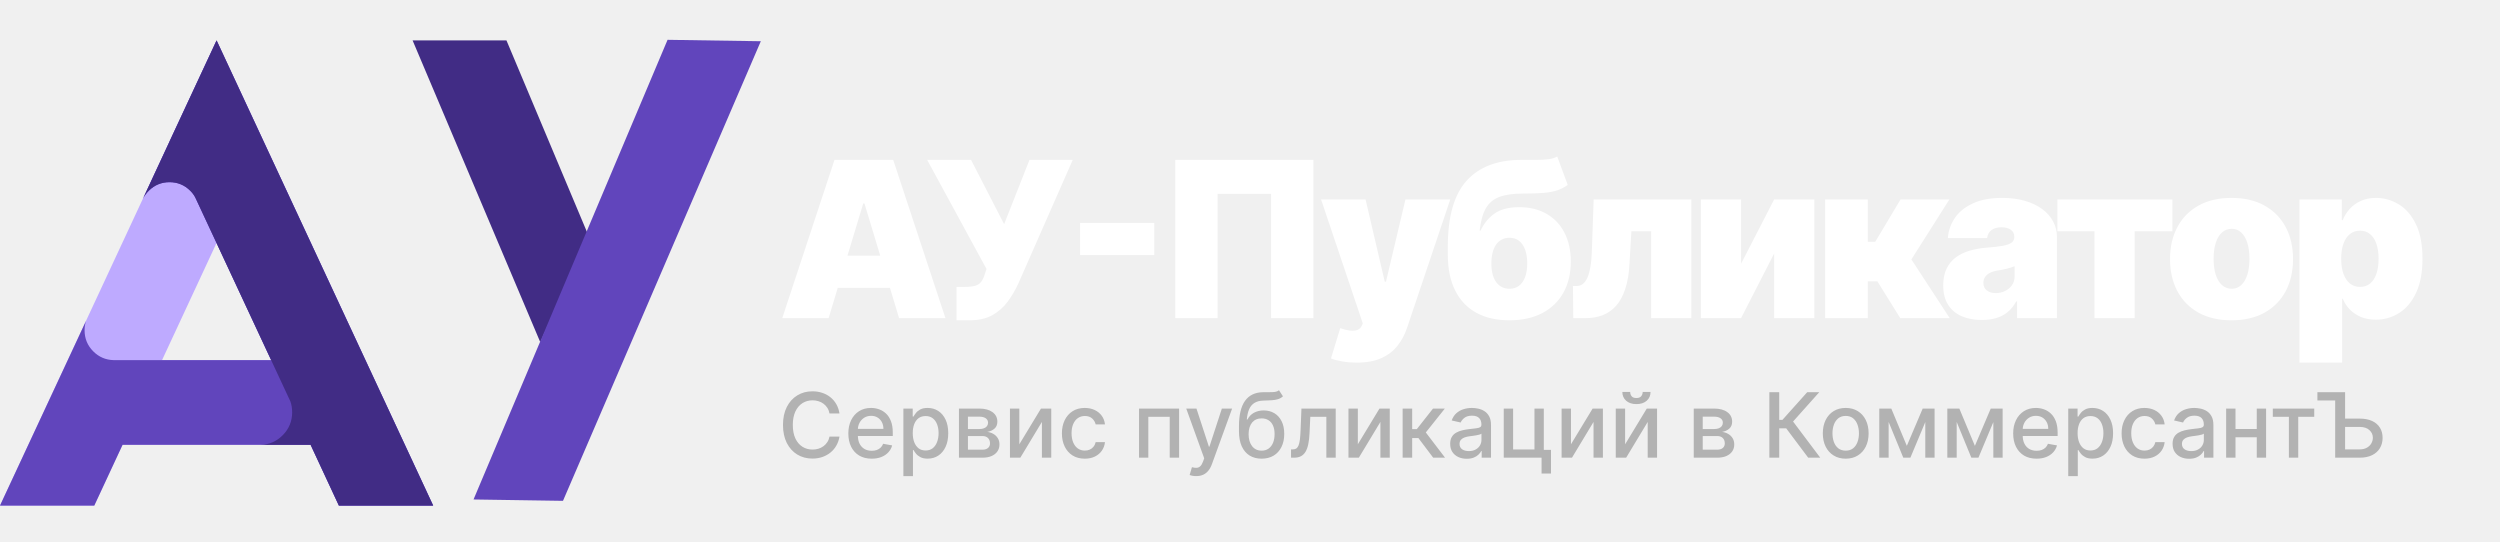
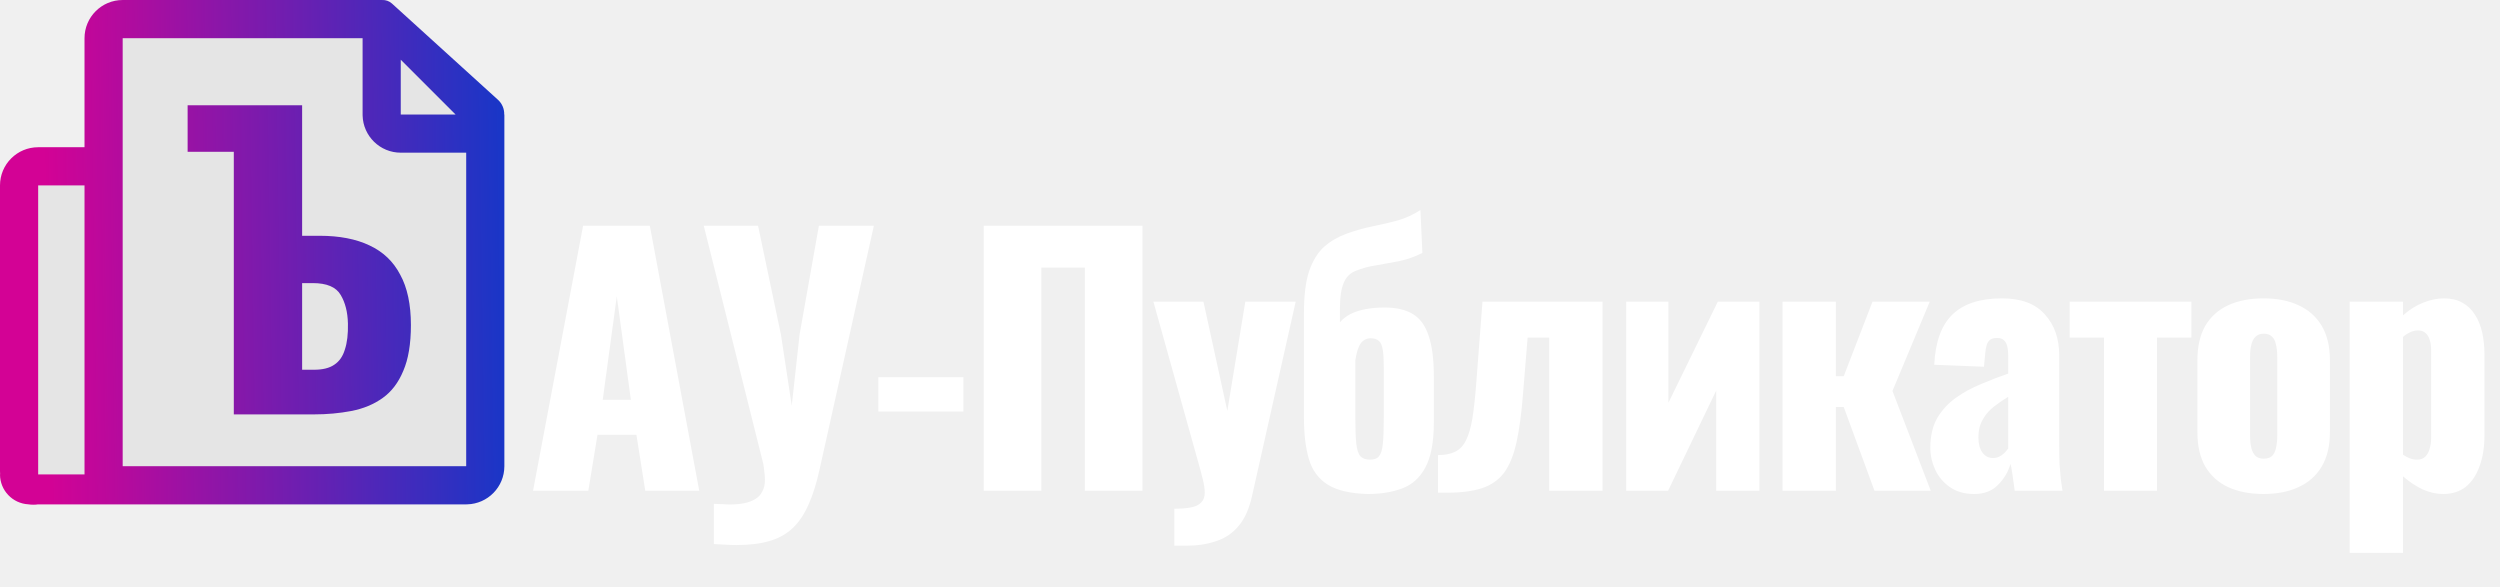
- <svg xmlns="http://www.w3.org/2000/svg" width="1666" height="361" viewBox="0 0 1666 361" fill="none">
-   <path d="M552.19 212H521.295L556.104 106.545H595.237L630.045 212H599.151L576.082 135.587H575.259L552.19 212ZM546.423 170.395H604.506V191.815H546.423V170.395ZM637.432 213.442V191.197H642.581C645.602 191.197 647.988 190.957 649.738 190.477C651.523 189.962 652.897 189.069 653.858 187.799C654.853 186.495 655.694 184.675 656.381 182.341L657.411 179.251L617.865 106.545H647.112L669.151 149.386L686.04 106.545H714.875L678.625 188.932C676.634 193.257 674.265 197.291 671.519 201.032C668.773 204.74 665.357 207.743 661.272 210.043C657.187 212.309 652.124 213.442 646.082 213.442H637.432ZM769.209 148.562V169.983H719.777V148.562H769.209ZM875.266 106.545V212H847.049V129.202H811.416V212H783.199V106.545H875.266ZM904.047 241.659C900.786 241.659 897.679 241.402 894.727 240.887C891.775 240.406 889.183 239.737 886.952 238.879L893.131 218.694C895.465 219.518 897.593 220.05 899.516 220.29C901.472 220.53 903.137 220.393 904.51 219.878C905.918 219.363 906.931 218.385 907.548 216.943L908.166 215.501L880.361 132.909H910.02L922.79 187.696H923.614L936.59 132.909H966.455L937.619 218.591C936.178 222.951 934.084 226.864 931.338 230.331C928.626 233.832 925.056 236.596 920.627 238.621C916.199 240.646 910.672 241.659 904.047 241.659ZM1037.73 104.28L1044.73 123.229C1042.6 124.739 1040.34 125.923 1037.94 126.782C1035.53 127.605 1032.53 128.189 1028.92 128.532C1025.32 128.841 1020.63 128.996 1014.87 128.996C1008.34 128.996 1003.09 129.751 999.111 131.261C995.129 132.772 992.125 135.329 990.1 138.934C988.074 142.538 986.718 147.464 986.032 153.712H986.65C988.812 148.974 991.902 145.181 995.918 142.332C999.969 139.483 1005.46 138.058 1012.4 138.058C1019.5 138.058 1025.63 139.569 1030.78 142.589C1035.93 145.576 1039.87 149.781 1042.62 155.205C1045.4 160.629 1046.79 166.996 1046.79 174.308C1046.79 182.204 1045.16 189.086 1041.9 194.956C1038.64 200.826 1033.95 205.375 1027.84 208.602C1021.73 211.828 1014.39 213.442 1005.8 213.442C997.223 213.442 989.876 211.76 983.766 208.396C977.656 205.031 972.97 200.088 969.709 193.566C966.448 187.044 964.817 179.045 964.817 169.571V164.422C964.817 144.375 968.988 129.717 977.33 120.448C985.706 111.18 997.875 106.545 1013.84 106.545C1017.54 106.545 1020.91 106.545 1023.93 106.545C1026.98 106.545 1029.66 106.391 1031.96 106.082C1034.3 105.773 1036.22 105.172 1037.73 104.28ZM1006.01 192.433C1008.41 192.433 1010.49 191.781 1012.24 190.477C1013.99 189.138 1015.35 187.215 1016.31 184.71C1017.27 182.169 1017.75 179.114 1017.75 175.544C1017.75 171.905 1017.27 168.816 1016.31 166.276C1015.35 163.735 1013.99 161.796 1012.24 160.457C1010.49 159.118 1008.41 158.449 1006.01 158.449C1004.12 158.449 1002.42 158.826 1000.91 159.582C999.402 160.337 998.115 161.453 997.051 162.929C996.021 164.37 995.232 166.155 994.682 168.284C994.133 170.378 993.858 172.798 993.858 175.544C993.858 180.899 994.923 185.053 997.051 188.005C999.214 190.957 1002.2 192.433 1006.01 192.433ZM1048.42 212L1048.22 190.58H1050.69C1052.23 190.58 1053.59 190.133 1054.76 189.241C1055.96 188.348 1056.97 186.975 1057.8 185.121C1058.65 183.268 1059.32 180.916 1059.8 178.067C1060.32 175.218 1060.64 171.837 1060.78 167.923L1062.02 132.909H1127.1V212H1100.33V154.124H1087.15L1085.91 175.544C1085.57 182.272 1084.61 187.971 1083.03 192.639C1081.48 197.308 1079.42 201.067 1076.85 203.916C1074.27 206.731 1071.29 208.79 1067.89 210.095C1064.49 211.365 1060.75 212 1056.66 212H1048.42ZM1160.25 175.75L1182.29 132.909H1209.06V212H1182.29V168.953L1160.25 212H1133.47V132.909H1160.25V175.75ZM1216.28 212V132.909H1244.7V161.126H1249.65L1266.54 132.909H1299.08L1273.75 172.866L1299.29 212H1266.33L1251.09 187.49H1244.7V212H1216.28ZM1320.7 213.236C1315.66 213.236 1311.19 212.412 1307.32 210.764C1303.47 209.082 1300.45 206.542 1298.25 203.143C1296.06 199.745 1294.96 195.42 1294.96 190.168C1294.96 185.842 1295.7 182.152 1297.17 179.097C1298.65 176.007 1300.71 173.484 1303.35 171.528C1305.99 169.571 1309.07 168.078 1312.57 167.048C1316.1 166.018 1319.91 165.349 1324 165.04C1328.43 164.696 1331.98 164.285 1334.66 163.804C1337.37 163.289 1339.33 162.585 1340.53 161.693C1341.73 160.766 1342.33 159.547 1342.33 158.037V157.831C1342.33 155.771 1341.54 154.192 1339.96 153.094C1338.38 151.995 1336.36 151.446 1333.89 151.446C1331.17 151.446 1328.96 152.047 1327.24 153.248C1325.56 154.415 1324.55 156.218 1324.2 158.655H1298.05C1298.39 153.849 1299.92 149.421 1302.63 145.37C1305.38 141.285 1309.38 138.024 1314.63 135.587C1319.88 133.115 1326.44 131.879 1334.3 131.879C1339.96 131.879 1345.04 132.549 1349.54 133.887C1354.04 135.192 1357.86 137.028 1361.02 139.397C1364.18 141.731 1366.58 144.478 1368.23 147.636C1369.91 150.759 1370.75 154.158 1370.75 157.831V212H1344.18V200.878H1343.57C1341.99 203.83 1340.06 206.216 1337.8 208.035C1335.57 209.855 1333.01 211.176 1330.13 212C1327.28 212.824 1324.14 213.236 1320.7 213.236ZM1329.97 195.317C1332.13 195.317 1334.16 194.871 1336.05 193.978C1337.97 193.085 1339.53 191.798 1340.73 190.116C1341.93 188.434 1342.54 186.392 1342.54 183.989V177.398C1341.78 177.707 1340.97 177.998 1340.12 178.273C1339.29 178.548 1338.4 178.805 1337.44 179.045C1336.51 179.286 1335.52 179.509 1334.45 179.715C1333.42 179.921 1332.34 180.11 1331.21 180.281C1329.01 180.625 1327.21 181.191 1325.8 181.98C1324.43 182.736 1323.4 183.68 1322.71 184.812C1322.06 185.911 1321.73 187.147 1321.73 188.52C1321.73 190.717 1322.51 192.399 1324.05 193.566C1325.59 194.733 1327.57 195.317 1329.97 195.317ZM1371.05 154.124V132.909H1447.67V154.124H1422.54V212H1395.76V154.124H1371.05ZM1487.09 213.442C1478.51 213.442 1471.16 211.743 1465.05 208.344C1458.94 204.911 1454.26 200.14 1451 194.029C1447.74 187.885 1446.11 180.762 1446.11 172.661C1446.11 164.559 1447.74 157.453 1451 151.343C1454.26 145.198 1458.94 140.427 1465.05 137.028C1471.16 133.596 1478.51 131.879 1487.09 131.879C1495.67 131.879 1503.02 133.596 1509.13 137.028C1515.24 140.427 1519.93 145.198 1523.19 151.343C1526.45 157.453 1528.08 164.559 1528.08 172.661C1528.08 180.762 1526.45 187.885 1523.19 194.029C1519.93 200.14 1515.24 204.911 1509.13 208.344C1503.02 211.743 1495.67 213.442 1487.09 213.442ZM1487.3 192.433C1489.7 192.433 1491.78 191.627 1493.53 190.013C1495.28 188.4 1496.64 186.1 1497.6 183.113C1498.56 180.127 1499.04 176.574 1499.04 172.455C1499.04 168.301 1498.56 164.748 1497.6 161.796C1496.64 158.809 1495.28 156.509 1493.53 154.896C1491.78 153.283 1489.7 152.476 1487.3 152.476C1484.76 152.476 1482.58 153.283 1480.76 154.896C1478.94 156.509 1477.55 158.809 1476.59 161.796C1475.63 164.748 1475.15 168.301 1475.15 172.455C1475.15 176.574 1475.63 180.127 1476.59 183.113C1477.55 186.1 1478.94 188.4 1480.76 190.013C1482.58 191.627 1484.76 192.433 1487.3 192.433ZM1532.36 241.659V132.909H1560.58V146.709H1561.2C1562.23 144.031 1563.74 141.577 1565.73 139.346C1567.72 137.08 1570.19 135.278 1573.15 133.939C1576.1 132.566 1579.53 131.879 1583.44 131.879C1588.66 131.879 1593.62 133.27 1598.32 136.05C1603.06 138.831 1606.91 143.207 1609.86 149.18C1612.85 155.153 1614.34 162.911 1614.34 172.455C1614.34 181.586 1612.91 189.155 1610.06 195.162C1607.25 201.17 1603.47 205.649 1598.74 208.602C1594.03 211.554 1588.87 213.03 1583.24 213.03C1579.53 213.03 1576.22 212.429 1573.3 211.228C1570.42 209.992 1567.94 208.327 1565.89 206.233C1563.86 204.105 1562.3 201.702 1561.2 199.024H1560.79V241.659H1532.36ZM1560.17 172.455C1560.17 176.299 1560.67 179.629 1561.66 182.444C1562.69 185.224 1564.13 187.387 1565.99 188.932C1567.88 190.442 1570.12 191.197 1572.73 191.197C1575.34 191.197 1577.56 190.459 1579.38 188.983C1581.23 187.473 1582.64 185.327 1583.6 182.547C1584.59 179.732 1585.09 176.368 1585.09 172.455C1585.09 168.541 1584.59 165.194 1583.6 162.414C1582.64 159.599 1581.23 157.453 1579.38 155.977C1577.56 154.467 1575.34 153.712 1572.73 153.712C1570.12 153.712 1567.88 154.467 1565.99 155.977C1564.13 157.453 1562.69 159.599 1561.66 162.414C1560.67 165.194 1560.17 168.541 1560.17 172.455Z" fill="white" />
-   <path d="M559.433 275.554H552.786C552.53 274.134 552.054 272.884 551.358 271.804C550.662 270.724 549.81 269.808 548.801 269.055C547.793 268.303 546.664 267.734 545.414 267.351C544.178 266.967 542.864 266.776 541.472 266.776C538.958 266.776 536.706 267.408 534.718 268.672C532.743 269.936 531.181 271.79 530.03 274.233C528.894 276.676 528.325 279.659 528.325 283.182C528.325 286.733 528.894 289.73 530.03 292.173C531.181 294.616 532.75 296.463 534.739 297.713C536.727 298.963 538.965 299.588 541.45 299.588C542.828 299.588 544.135 299.403 545.371 299.034C546.621 298.651 547.75 298.089 548.759 297.351C549.767 296.612 550.619 295.71 551.316 294.645C552.026 293.565 552.516 292.33 552.786 290.938L559.433 290.959C559.078 293.104 558.389 295.078 557.367 296.882C556.358 298.672 555.058 300.22 553.468 301.527C551.891 302.82 550.087 303.821 548.056 304.531C546.024 305.241 543.808 305.597 541.408 305.597C537.629 305.597 534.263 304.702 531.308 302.912C528.354 301.108 526.024 298.53 524.32 295.178C522.629 291.825 521.784 287.827 521.784 283.182C521.784 278.523 522.637 274.524 524.341 271.186C526.046 267.834 528.375 265.263 531.33 263.473C534.284 261.669 537.644 260.767 541.408 260.767C543.723 260.767 545.882 261.101 547.885 261.768C549.902 262.422 551.713 263.388 553.318 264.666C554.923 265.93 556.252 267.479 557.303 269.311C558.354 271.129 559.064 273.21 559.433 275.554ZM580.905 305.661C577.681 305.661 574.904 304.972 572.574 303.594C570.259 302.202 568.469 300.249 567.205 297.734C565.955 295.206 565.33 292.244 565.33 288.849C565.33 285.497 565.955 282.543 567.205 279.986C568.469 277.429 570.231 275.433 572.489 273.999C574.762 272.564 577.418 271.847 580.458 271.847C582.305 271.847 584.094 272.152 585.827 272.763C587.56 273.374 589.116 274.332 590.493 275.639C591.871 276.946 592.958 278.643 593.753 280.732C594.549 282.805 594.947 285.327 594.947 288.295V290.554H568.931V285.781H588.704C588.704 284.105 588.363 282.621 587.681 281.328C586.999 280.021 586.04 278.991 584.805 278.239C583.583 277.486 582.148 277.109 580.501 277.109C578.711 277.109 577.148 277.55 575.813 278.43C574.492 279.297 573.469 280.433 572.745 281.839C572.035 283.232 571.68 284.744 571.68 286.378V290.107C571.68 292.294 572.063 294.155 572.83 295.689C573.611 297.223 574.698 298.395 576.09 299.205C577.482 300 579.108 300.398 580.969 300.398C582.177 300.398 583.278 300.227 584.272 299.886C585.266 299.531 586.126 299.006 586.85 298.31C587.574 297.614 588.128 296.754 588.512 295.732L594.542 296.818C594.059 298.594 593.192 300.149 591.942 301.484C590.706 302.805 589.151 303.835 587.276 304.574C585.415 305.298 583.292 305.661 580.905 305.661ZM602.015 317.273V272.273H608.237V277.578H608.769C609.139 276.896 609.671 276.108 610.367 275.213C611.063 274.318 612.029 273.537 613.265 272.869C614.501 272.188 616.134 271.847 618.166 271.847C620.808 271.847 623.166 272.514 625.24 273.849C627.313 275.185 628.94 277.109 630.119 279.624C631.312 282.138 631.909 285.163 631.909 288.7C631.909 292.237 631.319 295.27 630.14 297.798C628.961 300.312 627.342 302.251 625.282 303.615C623.222 304.964 620.872 305.639 618.23 305.639C616.241 305.639 614.615 305.305 613.35 304.638C612.1 303.97 611.12 303.189 610.41 302.294C609.7 301.399 609.153 300.604 608.769 299.908H608.386V317.273H602.015ZM608.258 288.636C608.258 290.937 608.592 292.955 609.259 294.688C609.927 296.42 610.893 297.777 612.157 298.757C613.421 299.723 614.97 300.206 616.802 300.206C618.705 300.206 620.296 299.702 621.575 298.693C622.853 297.67 623.819 296.286 624.472 294.538C625.14 292.791 625.474 290.824 625.474 288.636C625.474 286.477 625.147 284.538 624.494 282.82C623.855 281.101 622.889 279.744 621.596 278.75C620.318 277.756 618.72 277.259 616.802 277.259C614.955 277.259 613.393 277.734 612.115 278.686C610.85 279.638 609.892 280.966 609.238 282.67C608.585 284.375 608.258 286.364 608.258 288.636ZM639.046 305V272.273H652.619C656.312 272.273 659.238 273.061 661.397 274.638C663.556 276.2 664.636 278.324 664.636 281.009C664.636 282.926 664.025 284.446 662.803 285.568C661.582 286.69 659.963 287.443 657.945 287.827C659.409 287.997 660.751 288.437 661.972 289.148C663.194 289.844 664.174 290.781 664.913 291.96C665.666 293.139 666.042 294.545 666.042 296.179C666.042 297.912 665.595 299.446 664.7 300.781C663.805 302.102 662.505 303.139 660.801 303.892C659.11 304.631 657.072 305 654.686 305H639.046ZM645.034 299.673H654.686C656.262 299.673 657.498 299.297 658.393 298.544C659.288 297.791 659.735 296.768 659.735 295.476C659.735 293.956 659.288 292.763 658.393 291.896C657.498 291.016 656.262 290.575 654.686 290.575H645.034V299.673ZM645.034 285.909H652.683C653.876 285.909 654.899 285.739 655.751 285.398C656.617 285.057 657.278 284.574 657.732 283.949C658.201 283.31 658.436 282.557 658.436 281.69C658.436 280.426 657.917 279.439 656.88 278.729C655.843 278.018 654.423 277.663 652.619 277.663H645.034V285.909ZM679.274 296.072L693.698 272.273H700.559V305H694.316V281.179L679.955 305H673.031V272.273H679.274V296.072ZM722.91 305.661C719.742 305.661 717.015 304.943 714.728 303.509C712.455 302.06 710.708 300.064 709.487 297.521C708.265 294.979 707.654 292.067 707.654 288.786C707.654 285.462 708.279 282.528 709.529 279.986C710.779 277.429 712.541 275.433 714.813 273.999C717.086 272.564 719.764 271.847 722.846 271.847C725.332 271.847 727.548 272.308 729.494 273.232C731.44 274.141 733.009 275.419 734.203 277.067C735.41 278.714 736.127 280.639 736.355 282.841H730.154C729.813 281.307 729.032 279.986 727.811 278.878C726.603 277.77 724.984 277.216 722.953 277.216C721.177 277.216 719.622 277.685 718.286 278.622C716.965 279.545 715.936 280.866 715.197 282.585C714.458 284.29 714.089 286.307 714.089 288.636C714.089 291.023 714.451 293.082 715.176 294.815C715.9 296.548 716.923 297.891 718.244 298.842C719.579 299.794 721.149 300.27 722.953 300.27C724.16 300.27 725.254 300.05 726.234 299.609C727.228 299.155 728.059 298.509 728.727 297.67C729.409 296.832 729.884 295.824 730.154 294.645H736.355C736.127 296.761 735.438 298.651 734.288 300.312C733.137 301.974 731.596 303.281 729.664 304.233C727.747 305.185 725.495 305.661 722.91 305.661ZM759.046 305V272.273H785.744V305H779.501V277.77H765.247V305H759.046ZM797.116 317.273C796.165 317.273 795.298 317.195 794.517 317.038C793.736 316.896 793.153 316.74 792.77 316.57L794.304 311.349C795.469 311.662 796.506 311.797 797.415 311.754C798.324 311.712 799.126 311.371 799.822 310.732C800.532 310.092 801.157 309.048 801.697 307.599L802.486 305.426L790.511 272.273H797.329L805.618 297.67H805.959L814.247 272.273H821.086L807.599 309.368C806.974 311.072 806.179 312.514 805.213 313.693C804.247 314.886 803.096 315.781 801.761 316.378C800.426 316.974 798.878 317.273 797.116 317.273ZM852.322 260.085L854.964 264.112C853.984 265.007 852.869 265.646 851.619 266.03C850.383 266.399 848.956 266.634 847.336 266.733C845.717 266.818 843.863 266.896 841.775 266.967C839.417 267.038 837.479 267.55 835.959 268.501C834.439 269.439 833.267 270.831 832.443 272.678C831.633 274.51 831.108 276.811 830.866 279.581H831.271C832.336 277.55 833.814 276.03 835.703 275.021C837.606 274.013 839.744 273.509 842.116 273.509C844.758 273.509 847.109 274.112 849.169 275.32C851.229 276.527 852.848 278.295 854.027 280.625C855.22 282.94 855.817 285.774 855.817 289.126C855.817 292.521 855.192 295.455 853.942 297.926C852.706 300.398 850.959 302.308 848.7 303.658C846.456 304.993 843.807 305.661 840.753 305.661C837.699 305.661 835.035 304.972 832.763 303.594C830.504 302.202 828.75 300.142 827.5 297.415C826.264 294.687 825.646 291.321 825.646 287.315V284.077C825.646 276.591 826.981 270.959 829.652 267.18C832.322 263.402 836.314 261.463 841.626 261.364C843.345 261.321 844.879 261.314 846.229 261.342C847.578 261.357 848.757 261.293 849.765 261.151C850.788 260.994 851.64 260.639 852.322 260.085ZM840.774 300.312C842.55 300.312 844.077 299.865 845.355 298.97C846.648 298.061 847.642 296.776 848.338 295.114C849.034 293.452 849.382 291.491 849.382 289.233C849.382 287.017 849.034 285.135 848.338 283.587C847.642 282.038 846.648 280.859 845.355 280.05C844.062 279.226 842.514 278.814 840.71 278.814C839.375 278.814 838.182 279.048 837.131 279.517C836.079 279.972 835.177 280.646 834.425 281.541C833.686 282.436 833.111 283.53 832.699 284.822C832.301 286.101 832.088 287.571 832.059 289.233C832.059 292.614 832.834 295.305 834.382 297.308C835.944 299.311 838.075 300.312 840.774 300.312ZM860.355 305L860.334 299.482H861.506C862.415 299.482 863.175 299.29 863.785 298.906C864.41 298.509 864.922 297.841 865.319 296.903C865.717 295.966 866.023 294.673 866.236 293.026C866.449 291.364 866.605 289.276 866.704 286.761L867.28 272.273H890.121V305H883.878V277.77H873.182L872.67 288.892C872.542 291.591 872.265 293.949 871.839 295.966C871.427 297.983 870.824 299.666 870.028 301.016C869.233 302.351 868.21 303.352 866.96 304.02C865.71 304.673 864.19 305 862.4 305H860.355ZM904.86 296.072L919.284 272.273H926.145V305H919.902V281.179L905.541 305H898.617V272.273H904.86V296.072ZM934.71 305V272.273H941.081V285.994H944.149L954.952 272.273H962.835L950.158 288.189L962.985 305H955.08L945.215 291.918H941.081V305H934.71ZM977.457 305.724C975.383 305.724 973.508 305.341 971.832 304.574C970.156 303.793 968.828 302.663 967.848 301.186C966.882 299.709 966.399 297.898 966.399 295.753C966.399 293.906 966.754 292.386 967.464 291.193C968.175 290 969.133 289.055 970.341 288.359C971.548 287.663 972.898 287.138 974.389 286.783C975.881 286.428 977.4 286.158 978.949 285.973C980.909 285.746 982.5 285.561 983.721 285.419C984.943 285.263 985.831 285.014 986.385 284.673C986.939 284.332 987.216 283.778 987.216 283.011V282.862C987.216 281.001 986.69 279.56 985.639 278.537C984.602 277.514 983.054 277.003 980.994 277.003C978.849 277.003 977.159 277.479 975.923 278.43C974.702 279.368 973.856 280.412 973.388 281.562L967.4 280.199C968.111 278.21 969.148 276.605 970.511 275.384C971.889 274.148 973.473 273.253 975.263 272.699C977.052 272.131 978.934 271.847 980.909 271.847C982.216 271.847 983.601 272.003 985.064 272.315C986.541 272.614 987.919 273.168 989.197 273.977C990.49 274.787 991.548 275.945 992.372 277.45C993.196 278.942 993.608 280.881 993.608 283.267V305H987.386V300.526H987.131C986.719 301.349 986.101 302.159 985.277 302.955C984.453 303.75 983.395 304.411 982.102 304.936C980.809 305.462 979.261 305.724 977.457 305.724ZM978.842 300.611C980.604 300.611 982.109 300.263 983.359 299.567C984.623 298.871 985.582 297.962 986.236 296.839C986.903 295.703 987.237 294.489 987.237 293.196V288.977C987.01 289.205 986.569 289.418 985.916 289.616C985.277 289.801 984.545 289.964 983.721 290.107C982.898 290.234 982.095 290.355 981.314 290.469C980.532 290.568 979.879 290.653 979.354 290.724C978.118 290.881 976.988 291.143 975.966 291.513C974.957 291.882 974.148 292.415 973.537 293.111C972.94 293.793 972.642 294.702 972.642 295.838C972.642 297.415 973.224 298.608 974.389 299.418C975.554 300.213 977.038 300.611 978.842 300.611ZM1028.79 272.273V299.78H1033.58V315.547H1027.3V305H1002.09V272.273H1008.34V299.503H1022.57V272.273H1028.79ZM1046.89 296.072L1061.32 272.273H1068.18V305H1061.93V281.179L1047.57 305H1040.65V272.273H1046.89V296.072ZM1082.98 296.072L1097.41 272.273H1104.27V305H1098.03V281.179L1083.67 305H1076.74V272.273H1082.98V296.072ZM1094.68 261.193H1099.92C1099.92 263.594 1099.07 265.547 1097.37 267.053C1095.68 268.544 1093.39 269.29 1090.51 269.29C1087.64 269.29 1085.36 268.544 1083.67 267.053C1081.98 265.547 1081.13 263.594 1081.13 261.193H1086.35C1086.35 262.259 1086.66 263.203 1087.29 264.027C1087.91 264.837 1088.99 265.241 1090.51 265.241C1092 265.241 1093.06 264.837 1093.7 264.027C1094.36 263.217 1094.68 262.273 1094.68 261.193ZM1128.71 305V272.273H1142.29C1145.98 272.273 1148.91 273.061 1151.07 274.638C1153.22 276.2 1154.3 278.324 1154.3 281.009C1154.3 282.926 1153.69 284.446 1152.47 285.568C1151.25 286.69 1149.63 287.443 1147.61 287.827C1149.08 287.997 1150.42 288.437 1151.64 289.148C1152.86 289.844 1153.84 290.781 1154.58 291.96C1155.33 293.139 1155.71 294.545 1155.71 296.179C1155.71 297.912 1155.26 299.446 1154.37 300.781C1153.47 302.102 1152.17 303.139 1150.47 303.892C1148.78 304.631 1146.74 305 1144.35 305H1128.71ZM1134.7 299.673H1144.35C1145.93 299.673 1147.17 299.297 1148.06 298.544C1148.96 297.791 1149.4 296.768 1149.4 295.476C1149.4 293.956 1148.96 292.763 1148.06 291.896C1147.17 291.016 1145.93 290.575 1144.35 290.575H1134.7V299.673ZM1134.7 285.909H1142.35C1143.54 285.909 1144.57 285.739 1145.42 285.398C1146.29 285.057 1146.95 284.574 1147.4 283.949C1147.87 283.31 1148.1 282.557 1148.1 281.69C1148.1 280.426 1147.59 279.439 1146.55 278.729C1145.51 278.018 1144.09 277.663 1142.29 277.663H1134.7V285.909ZM1204.98 305L1190.32 285.44H1185.67V305H1179.09V261.364H1185.67V279.794H1187.82L1204.32 261.364H1212.35L1194.9 280.902L1213.01 305H1204.98ZM1229.98 305.661C1226.91 305.661 1224.23 304.957 1221.95 303.551C1219.66 302.145 1217.89 300.178 1216.62 297.649C1215.36 295.121 1214.72 292.166 1214.72 288.786C1214.72 285.391 1215.36 282.422 1216.62 279.879C1217.89 277.337 1219.66 275.362 1221.95 273.956C1224.23 272.55 1226.91 271.847 1229.98 271.847C1233.05 271.847 1235.73 272.55 1238.01 273.956C1240.3 275.362 1242.08 277.337 1243.34 279.879C1244.6 282.422 1245.24 285.391 1245.24 288.786C1245.24 292.166 1244.6 295.121 1243.34 297.649C1242.08 300.178 1240.3 302.145 1238.01 303.551C1235.73 304.957 1233.05 305.661 1229.98 305.661ZM1230 300.312C1231.99 300.312 1233.64 299.787 1234.94 298.736C1236.25 297.685 1237.22 296.286 1237.84 294.538C1238.48 292.791 1238.8 290.866 1238.8 288.764C1238.8 286.676 1238.48 284.759 1237.84 283.011C1237.22 281.25 1236.25 279.837 1234.94 278.771C1233.64 277.706 1231.99 277.173 1230 277.173C1228 277.173 1226.34 277.706 1225.02 278.771C1223.71 279.837 1222.74 281.25 1222.1 283.011C1221.47 284.759 1221.16 286.676 1221.16 288.764C1221.16 290.866 1221.47 292.791 1222.1 294.538C1222.74 296.286 1223.71 297.685 1225.02 298.736C1226.34 299.787 1228 300.312 1230 300.312ZM1270.71 297.116L1281.28 272.273H1286.78L1273.08 305H1268.35L1254.93 272.273H1260.36L1270.71 297.116ZM1258.59 272.273V305H1252.35V272.273H1258.59ZM1283.01 305V272.273H1289.21V305H1283.01ZM1316.07 297.116L1326.63 272.273H1332.13L1318.43 305H1313.7L1300.28 272.273H1305.71L1316.07 297.116ZM1303.94 272.273V305H1297.7V272.273H1303.94ZM1328.36 305V272.273H1334.56V305H1328.36ZM1357.16 305.661C1353.93 305.661 1351.15 304.972 1348.82 303.594C1346.51 302.202 1344.72 300.249 1343.46 297.734C1342.21 295.206 1341.58 292.244 1341.58 288.849C1341.58 285.497 1342.21 282.543 1343.46 279.986C1344.72 277.429 1346.48 275.433 1348.74 273.999C1351.01 272.564 1353.67 271.847 1356.71 271.847C1358.55 271.847 1360.34 272.152 1362.08 272.763C1363.81 273.374 1365.37 274.332 1366.74 275.639C1368.12 276.946 1369.21 278.643 1370 280.732C1370.8 282.805 1371.2 285.327 1371.2 288.295V290.554H1345.18V285.781H1364.95C1364.95 284.105 1364.61 282.621 1363.93 281.328C1363.25 280.021 1362.29 278.991 1361.05 278.239C1359.83 277.486 1358.4 277.109 1356.75 277.109C1354.96 277.109 1353.4 277.55 1352.06 278.43C1350.74 279.297 1349.72 280.433 1348.99 281.839C1348.28 283.232 1347.93 284.744 1347.93 286.378V290.107C1347.93 292.294 1348.31 294.155 1349.08 295.689C1349.86 297.223 1350.95 298.395 1352.34 299.205C1353.73 300 1355.36 300.398 1357.22 300.398C1358.43 300.398 1359.53 300.227 1360.52 299.886C1361.52 299.531 1362.38 299.006 1363.1 298.31C1363.82 297.614 1364.38 296.754 1364.76 295.732L1370.79 296.818C1370.31 298.594 1369.44 300.149 1368.19 301.484C1366.96 302.805 1365.4 303.835 1363.53 304.574C1361.67 305.298 1359.54 305.661 1357.16 305.661ZM1378.27 317.273V272.273H1384.49V277.578H1385.02C1385.39 276.896 1385.92 276.108 1386.62 275.213C1387.31 274.318 1388.28 273.537 1389.52 272.869C1390.75 272.188 1392.38 271.847 1394.42 271.847C1397.06 271.847 1399.42 272.514 1401.49 273.849C1403.56 275.185 1405.19 277.109 1406.37 279.624C1407.56 282.138 1408.16 285.163 1408.16 288.7C1408.16 292.237 1407.57 295.27 1406.39 297.798C1405.21 300.312 1403.59 302.251 1401.53 303.615C1399.47 304.964 1397.12 305.639 1394.48 305.639C1392.49 305.639 1390.86 305.305 1389.6 304.638C1388.35 303.97 1387.37 303.189 1386.66 302.294C1385.95 301.399 1385.4 300.604 1385.02 299.908H1384.64V317.273H1378.27ZM1384.51 288.636C1384.51 290.937 1384.84 292.955 1385.51 294.688C1386.18 296.42 1387.14 297.777 1388.41 298.757C1389.67 299.723 1391.22 300.206 1393.05 300.206C1394.96 300.206 1396.55 299.702 1397.82 298.693C1399.1 297.67 1400.07 296.286 1400.72 294.538C1401.39 292.791 1401.72 290.824 1401.72 288.636C1401.72 286.477 1401.4 284.538 1400.74 282.82C1400.1 281.101 1399.14 279.744 1397.85 278.75C1396.57 277.756 1394.97 277.259 1393.05 277.259C1391.21 277.259 1389.64 277.734 1388.36 278.686C1387.1 279.638 1386.14 280.966 1385.49 282.67C1384.83 284.375 1384.51 286.364 1384.51 288.636ZM1429.08 305.661C1425.91 305.661 1423.19 304.943 1420.9 303.509C1418.63 302.06 1416.88 300.064 1415.66 297.521C1414.44 294.979 1413.83 292.067 1413.83 288.786C1413.83 285.462 1414.45 282.528 1415.7 279.986C1416.95 277.429 1418.71 275.433 1420.99 273.999C1423.26 272.564 1425.94 271.847 1429.02 271.847C1431.5 271.847 1433.72 272.308 1435.67 273.232C1437.61 274.141 1439.18 275.419 1440.37 277.067C1441.58 278.714 1442.3 280.639 1442.53 282.841H1436.33C1435.99 281.307 1435.2 279.986 1433.98 278.878C1432.78 277.77 1431.16 277.216 1429.12 277.216C1427.35 277.216 1425.79 277.685 1424.46 278.622C1423.14 279.545 1422.11 280.866 1421.37 282.585C1420.63 284.29 1420.26 286.307 1420.26 288.636C1420.26 291.023 1420.62 293.082 1421.35 294.815C1422.07 296.548 1423.09 297.891 1424.42 298.842C1425.75 299.794 1427.32 300.27 1429.12 300.27C1430.33 300.27 1431.43 300.05 1432.41 299.609C1433.4 299.155 1434.23 298.509 1434.9 297.67C1435.58 296.832 1436.06 295.824 1436.33 294.645H1442.53C1442.3 296.761 1441.61 298.651 1440.46 300.312C1439.31 301.974 1437.77 303.281 1435.84 304.233C1433.92 305.185 1431.67 305.661 1429.08 305.661ZM1458.86 305.724C1456.79 305.724 1454.91 305.341 1453.24 304.574C1451.56 303.793 1450.23 302.663 1449.25 301.186C1448.29 299.709 1447.81 297.898 1447.81 295.753C1447.81 293.906 1448.16 292.386 1448.87 291.193C1449.58 290 1450.54 289.055 1451.75 288.359C1452.95 287.663 1454.3 287.138 1455.8 286.783C1457.29 286.428 1458.81 286.158 1460.35 285.973C1462.32 285.746 1463.91 285.561 1465.13 285.419C1466.35 285.263 1467.24 285.014 1467.79 284.673C1468.34 284.332 1468.62 283.778 1468.62 283.011V282.862C1468.62 281.001 1468.1 279.56 1467.05 278.537C1466.01 277.514 1464.46 277.003 1462.4 277.003C1460.26 277.003 1458.57 277.479 1457.33 278.43C1456.11 279.368 1455.26 280.412 1454.79 281.562L1448.81 280.199C1449.52 278.21 1450.55 276.605 1451.92 275.384C1453.3 274.148 1454.88 273.253 1456.67 272.699C1458.46 272.131 1460.34 271.847 1462.32 271.847C1463.62 271.847 1465.01 272.003 1466.47 272.315C1467.95 272.614 1469.33 273.168 1470.6 273.977C1471.9 274.787 1472.95 275.945 1473.78 277.45C1474.6 278.942 1475.01 280.881 1475.01 283.267V305H1468.79V300.526H1468.54C1468.12 301.349 1467.51 302.159 1466.68 302.955C1465.86 303.75 1464.8 304.411 1463.51 304.936C1462.22 305.462 1460.67 305.724 1458.86 305.724ZM1460.25 300.611C1462.01 300.611 1463.52 300.263 1464.77 299.567C1466.03 298.871 1466.99 297.962 1467.64 296.839C1468.31 295.703 1468.64 294.489 1468.64 293.196V288.977C1468.42 289.205 1467.98 289.418 1467.32 289.616C1466.68 289.801 1465.95 289.964 1465.13 290.107C1464.3 290.234 1463.5 290.355 1462.72 290.469C1461.94 290.568 1461.29 290.653 1460.76 290.724C1459.52 290.881 1458.39 291.143 1457.37 291.513C1456.36 291.882 1455.55 292.415 1454.94 293.111C1454.35 293.793 1454.05 294.702 1454.05 295.838C1454.05 297.415 1454.63 298.608 1455.8 299.418C1456.96 300.213 1458.44 300.611 1460.25 300.611ZM1505.68 285.888V291.406H1487.95V285.888H1505.68ZM1489.74 272.273V305H1483.5V272.273H1489.74ZM1510.13 272.273V305H1503.91V272.273H1510.13ZM1514.6 277.77V272.273H1542.21V277.77H1531.54V305H1525.31V277.77H1514.6ZM1544.32 266.882V261.364H1558.13V266.882H1544.32ZM1560.75 278.963H1572.51C1575.75 278.963 1578.5 279.489 1580.78 280.54C1583.05 281.591 1584.78 283.075 1585.97 284.993C1587.17 286.911 1587.76 289.169 1587.76 291.768C1587.76 294.368 1587.17 296.662 1585.97 298.651C1584.78 300.639 1583.05 302.195 1580.78 303.317C1578.5 304.439 1575.75 305 1572.51 305H1556.17V261.364H1562.77V299.46H1572.51C1574.38 299.46 1575.97 299.091 1577.28 298.352C1578.59 297.614 1579.58 296.655 1580.24 295.476C1580.92 294.297 1581.27 293.033 1581.27 291.683C1581.27 289.723 1580.51 288.04 1578.99 286.634C1577.48 285.213 1575.32 284.503 1572.51 284.503H1560.75V278.963Z" fill="#B2B2B2" />
-   <path d="M112.91 94.388V94.438L0 336.918H62.83L81.68 296.398H206.98L225.83 336.918H288.66L144.33 26.918L112.91 94.388ZM144.33 161.868L180.72 239.988H107.99L144.33 161.868Z" fill="#BEAAFF" />
-   <path d="M112.91 94.388V94.438L95.19 132.558C96.17 130.588 97.49 128.768 99.13 127.118C102.93 123.328 107.57 121.398 112.96 121.398C118.35 121.398 123 123.328 126.79 127.118C128.34 128.668 129.56 130.358 130.36 132.088L180.72 239.988H75.73C70.43 239.848 65.93 237.928 62.18 234.178C58.29 230.278 56.36 225.598 56.36 220.108C56.36 217.908 56.69 215.798 57.35 213.828L0 336.918H62.83L81.68 296.398H206.98L225.83 336.918H288.66L144.33 26.918L112.91 94.388Z" fill="#6145BC" />
-   <path d="M112.91 94.388V94.438L95.19 132.558C96.17 130.588 97.49 128.768 99.13 127.118C102.93 123.328 107.57 121.398 112.96 121.398C118.35 121.398 123 123.328 126.79 127.118C128.34 128.668 129.56 130.358 130.36 132.088L193.52 267.518C194.32 269.768 194.69 272.208 194.69 274.778C194.69 280.738 192.58 285.848 188.36 290.068C184.28 294.148 179.45 296.258 173.83 296.398H206.98L225.83 336.918H288.66L144.33 26.918L112.91 94.388Z" fill="#412C85" />
-   <path d="M274.947 26.915L337.5 26.915L392.15 156.978L360.055 228.075L274.947 26.915Z" fill="#412C85" />
-   <path d="M507.011 27.476L444.864 26.531L315.555 332.85L375.176 333.756L507.011 27.476Z" fill="#6145BC" />
+ <svg xmlns="http://www.w3.org/2000/svg" width="917" height="215" viewBox="0 0 917 215" fill="none">
+   <path d="M195.52 180L213.88 82.8H238.36L256.48 180H236.68L233.44 159.48H219.16L215.8 180H195.52ZM221.08 146.64H231.4L226.24 108.72L221.08 146.64ZM261.854 199.56V184.8C262.974 184.88 264.014 184.92 264.974 184.92C266.014 185 266.974 185.04 267.854 185.04C269.774 185.04 271.494 184.88 273.014 184.56C274.614 184.24 275.974 183.72 277.094 183C278.214 182.36 279.054 181.44 279.614 180.24C280.254 179.12 280.574 177.72 280.574 176.04C280.574 174.84 280.494 173.8 280.334 172.92C280.254 171.96 280.134 171.04 279.974 170.16L258.134 82.8H278.054L286.454 122.76L290.414 148.8L293.294 122.64L300.374 82.8H320.534L300.614 172.2C299.494 177.32 298.134 181.64 296.534 185.16C294.934 188.76 292.974 191.64 290.654 193.8C288.334 195.96 285.494 197.52 282.134 198.48C278.854 199.44 274.854 199.92 270.134 199.92C268.934 199.92 267.654 199.88 266.294 199.8C264.934 199.72 263.454 199.64 261.854 199.56ZM322.179 150.96V138.36H353.379V150.96H322.179ZM360.845 180V82.8H419.045V180H397.925V98.16H381.965V180H360.845ZM430.742 200.16V186.6C433.222 186.6 435.262 186.44 436.862 186.12C438.542 185.8 439.782 185.2 440.582 184.32C441.462 183.44 441.902 182.24 441.902 180.72C441.902 179.36 441.662 177.72 441.182 175.8C440.702 173.8 440.102 171.56 439.382 169.08L423.062 110.64H441.422L450.182 150.72L456.782 110.64H475.262L459.302 181.68C458.262 186.48 456.622 190.2 454.382 192.84C452.142 195.56 449.382 197.44 446.102 198.48C442.902 199.6 439.262 200.16 435.182 200.16H430.742ZM501.691 181.2C495.291 181.04 490.371 179.88 486.931 177.72C483.571 175.56 481.291 172.44 480.091 168.36C478.891 164.2 478.291 159.24 478.291 153.48V114.72C478.291 108.32 478.931 103.2 480.211 99.36C481.571 95.52 483.411 92.56 485.731 90.48C488.131 88.4 490.891 86.8 494.011 85.68C497.131 84.56 500.251 83.68 503.371 83.04C506.571 82.4 509.651 81.68 512.611 80.88C515.651 80 518.451 78.72 521.011 77.04L521.731 92.76C519.091 94.12 516.291 95.12 513.331 95.76C510.451 96.32 507.611 96.84 504.811 97.32C502.091 97.72 499.571 98.4 497.251 99.36C495.171 100.16 493.691 101.68 492.811 103.92C491.931 106.08 491.491 109.08 491.491 112.92V118.2C492.531 117 493.811 116 495.331 115.2C496.931 114.4 498.771 113.8 500.851 113.4C503.011 113 505.371 112.8 507.931 112.8C512.171 112.8 515.611 113.6 518.251 115.2C520.891 116.8 522.811 119.44 524.011 123.12C525.291 126.8 525.931 131.8 525.931 138.12V155.04C525.931 162.16 524.891 167.64 522.811 171.48C520.811 175.24 517.971 177.8 514.291 179.16C510.691 180.52 506.491 181.2 501.691 181.2ZM502.531 168.6C504.051 168.6 505.131 168.2 505.771 167.4C506.491 166.6 506.971 165.12 507.211 162.96C507.451 160.72 507.571 157.44 507.571 153.12V134.64C507.571 132 507.451 129.92 507.211 128.4C506.971 126.8 506.491 125.68 505.771 125.04C505.051 124.4 504.011 124.08 502.651 124.08C501.771 124.08 500.931 124.36 500.131 124.92C499.411 125.4 498.811 126.24 498.331 127.44C497.851 128.56 497.451 130.16 497.131 132.24V153C497.131 157.24 497.251 160.48 497.491 162.72C497.731 164.96 498.251 166.52 499.051 167.4C499.851 168.2 501.011 168.6 502.531 168.6ZM527.452 180.72V166.92C530.012 166.92 532.092 166.52 533.692 165.72C535.372 164.92 536.692 163.56 537.652 161.64C538.692 159.64 539.492 156.96 540.052 153.6C540.612 150.16 541.092 145.8 541.492 140.52L543.772 110.64H587.812V180H568.252V123.84H560.332L558.652 144.36C558.092 151.56 557.292 157.52 556.252 162.24C555.212 166.96 553.692 170.68 551.692 173.4C549.692 176.04 547.012 177.92 543.652 179.04C540.292 180.16 536.012 180.72 530.812 180.72H527.452ZM596.498 180V110.64H611.978V147.72L630.098 110.64H645.338V180H629.498V143.28L611.858 180H596.498ZM653.836 180V110.64H673.396V138H676.276L686.836 110.64H707.836L694.156 143.4L708.196 180H687.556L676.276 149.28H673.396V180H653.836ZM724.119 181.2C720.599 181.2 717.639 180.36 715.239 178.68C712.839 177 711.039 174.88 709.839 172.32C708.639 169.68 708.039 167 708.039 164.28C708.039 159.96 708.879 156.32 710.559 153.36C712.319 150.4 714.599 147.92 717.399 145.92C720.199 143.92 723.279 142.24 726.639 140.88C729.999 139.44 733.319 138.16 736.599 137.04V130.08C736.599 128.88 736.479 127.84 736.239 126.96C735.999 126 735.599 125.28 735.039 124.8C734.479 124.24 733.639 123.96 732.519 123.96C731.399 123.96 730.519 124.2 729.879 124.68C729.319 125.16 728.919 125.84 728.679 126.72C728.439 127.52 728.279 128.44 728.199 129.48L727.719 134.52L709.479 133.8C709.879 125.48 712.079 119.36 716.079 115.44C720.159 111.44 726.239 109.44 734.319 109.44C741.359 109.44 746.599 111.4 750.039 115.32C753.559 119.16 755.319 124.16 755.319 130.32V162.72C755.319 165.6 755.359 168.12 755.439 170.28C755.599 172.44 755.759 174.32 755.919 175.92C756.159 177.52 756.359 178.88 756.519 180H738.999C738.759 178.16 738.479 176.16 738.159 174C737.839 171.84 737.599 170.56 737.439 170.16C736.639 173.04 735.119 175.6 732.879 177.84C730.719 180.08 727.799 181.2 724.119 181.2ZM731.079 168C731.879 168 732.599 167.84 733.239 167.52C733.959 167.2 734.599 166.76 735.159 166.2C735.719 165.64 736.199 165.08 736.599 164.52V145.56C734.999 146.52 733.519 147.52 732.159 148.56C730.799 149.52 729.639 150.6 728.679 151.8C727.719 153 726.959 154.32 726.399 155.76C725.919 157.12 725.679 158.68 725.679 160.44C725.679 162.76 726.159 164.6 727.119 165.96C728.079 167.32 729.399 168 731.079 168ZM771.754 180V123.84H759.154V110.64H803.794V123.84H791.194V180H771.754ZM830.25 181.2C825.29 181.2 820.97 180.36 817.29 178.68C813.69 177 810.89 174.48 808.89 171.12C806.97 167.76 806.01 163.56 806.01 158.52V132.12C806.01 127.08 806.97 122.88 808.89 119.52C810.89 116.16 813.69 113.64 817.29 111.96C820.97 110.28 825.29 109.44 830.25 109.44C835.21 109.44 839.49 110.28 843.09 111.96C846.77 113.64 849.61 116.16 851.61 119.52C853.61 122.88 854.61 127.08 854.61 132.12V158.52C854.61 163.56 853.61 167.76 851.61 171.12C849.61 174.48 846.77 177 843.09 178.68C839.49 180.36 835.21 181.2 830.25 181.2ZM830.37 168.24C831.65 168.24 832.65 167.92 833.37 167.28C834.09 166.56 834.57 165.6 834.81 164.4C835.13 163.12 835.29 161.6 835.29 159.84V130.8C835.29 129.04 835.13 127.56 834.81 126.36C834.57 125.08 834.09 124.12 833.37 123.48C832.65 122.76 831.65 122.4 830.37 122.4C829.09 122.4 828.09 122.76 827.37 123.48C826.65 124.12 826.13 125.08 825.81 126.36C825.49 127.56 825.33 129.04 825.33 130.8V159.84C825.33 161.6 825.49 163.12 825.81 164.4C826.13 165.6 826.65 166.56 827.37 167.28C828.09 167.92 829.09 168.24 830.37 168.24ZM861.857 202.8V110.64H881.417V115.68C883.737 113.6 886.217 112.04 888.857 111C891.497 109.96 894.017 109.44 896.417 109.44C899.057 109.44 901.297 109.96 903.137 111C905.057 112.04 906.617 113.52 907.817 115.44C909.017 117.28 909.897 119.44 910.457 121.92C911.017 124.4 911.297 127.04 911.297 129.84V159.72C911.297 164.04 910.697 167.8 909.497 171C908.377 174.2 906.697 176.72 904.457 178.56C902.217 180.32 899.457 181.2 896.177 181.2C893.697 181.2 891.177 180.64 888.617 179.52C886.137 178.32 883.737 176.72 881.417 174.72V202.8H861.857ZM886.577 168.6C887.857 168.6 888.857 168.24 889.577 167.52C890.297 166.8 890.817 165.88 891.137 164.76C891.537 163.56 891.737 162.24 891.737 160.8V128.4C891.737 127.04 891.577 125.84 891.257 124.8C890.937 123.68 890.417 122.8 889.697 122.16C888.977 121.52 888.057 121.2 886.937 121.2C885.897 121.2 884.897 121.44 883.937 121.92C883.057 122.32 882.217 122.88 881.417 123.6V166.8C882.297 167.36 883.137 167.8 883.937 168.12C884.817 168.44 885.697 168.6 886.577 168.6Z" fill="white" />
+   <path d="M151 24.262L175.708 40.38L177 174H12V64H43V11H151V24.262Z" fill="#E5E5E5" />
+   <path d="M140.147 0.007C141.425 -0.06 142.734 0.358 143.77 1.298L182.659 36.608C184.23 38.034 185.008 40.022 184.948 42.003H185V171.003C185 178.614 178.926 184.807 171.361 184.998C171.241 185.001 171.121 185.003 171 185.003H14C12.758 185.18 11.539 185.166 10.369 184.984C4.588 184.657 0 179.866 0 174.003H0.053C0.018 173.627 0 173.246 0 172.861V68.003C1.12752e-06 60.271 6.268 54.003 14 54.003H31V14.003C31 6.271 37.268 0.003 45 0.003H140C140.049 0.003 140.098 0.006 140.147 0.007ZM14 174.003H31V68.003H14V174.003ZM45 171.003H171V56.003H147C139.389 56.003 133.197 49.929 133.005 42.364C133.002 42.244 133 42.124 133 42.003V14.003H45V171.003ZM110.82 86.484H117.26C124.446 86.484 130.513 87.65 135.46 89.984C140.5 92.317 144.28 95.91 146.8 100.763C149.413 105.523 150.72 111.683 150.72 119.243C150.72 126.15 149.787 131.75 147.92 136.043C146.147 140.336 143.627 143.65 140.36 145.984C137.094 148.317 133.267 149.903 128.88 150.743C124.587 151.583 119.966 152.003 115.02 152.003H85.76V55.683H68.82V38.603H110.82V86.484ZM110.82 135.623H115.16C118.333 135.623 120.807 135.016 122.58 133.803C124.447 132.59 125.753 130.723 126.5 128.203C127.34 125.683 127.713 122.509 127.62 118.683C127.527 114.483 126.64 110.983 124.96 108.183C123.28 105.29 119.873 103.843 114.74 103.843H110.82V135.623ZM147 42.003H167.101L147 21.902V42.003Z" fill="url(#paint0_linear_690_1987)" />
+   <defs>
+     <linearGradient id="paint0_linear_690_1987" x1="17" y1="111.5" x2="185" y2="109.003" gradientUnits="userSpaceOnUse">
+       <stop stop-color="#D30295" />
+       <stop offset="1" stop-color="#1936C7" />
+     </linearGradient>
+   </defs>
</svg>
